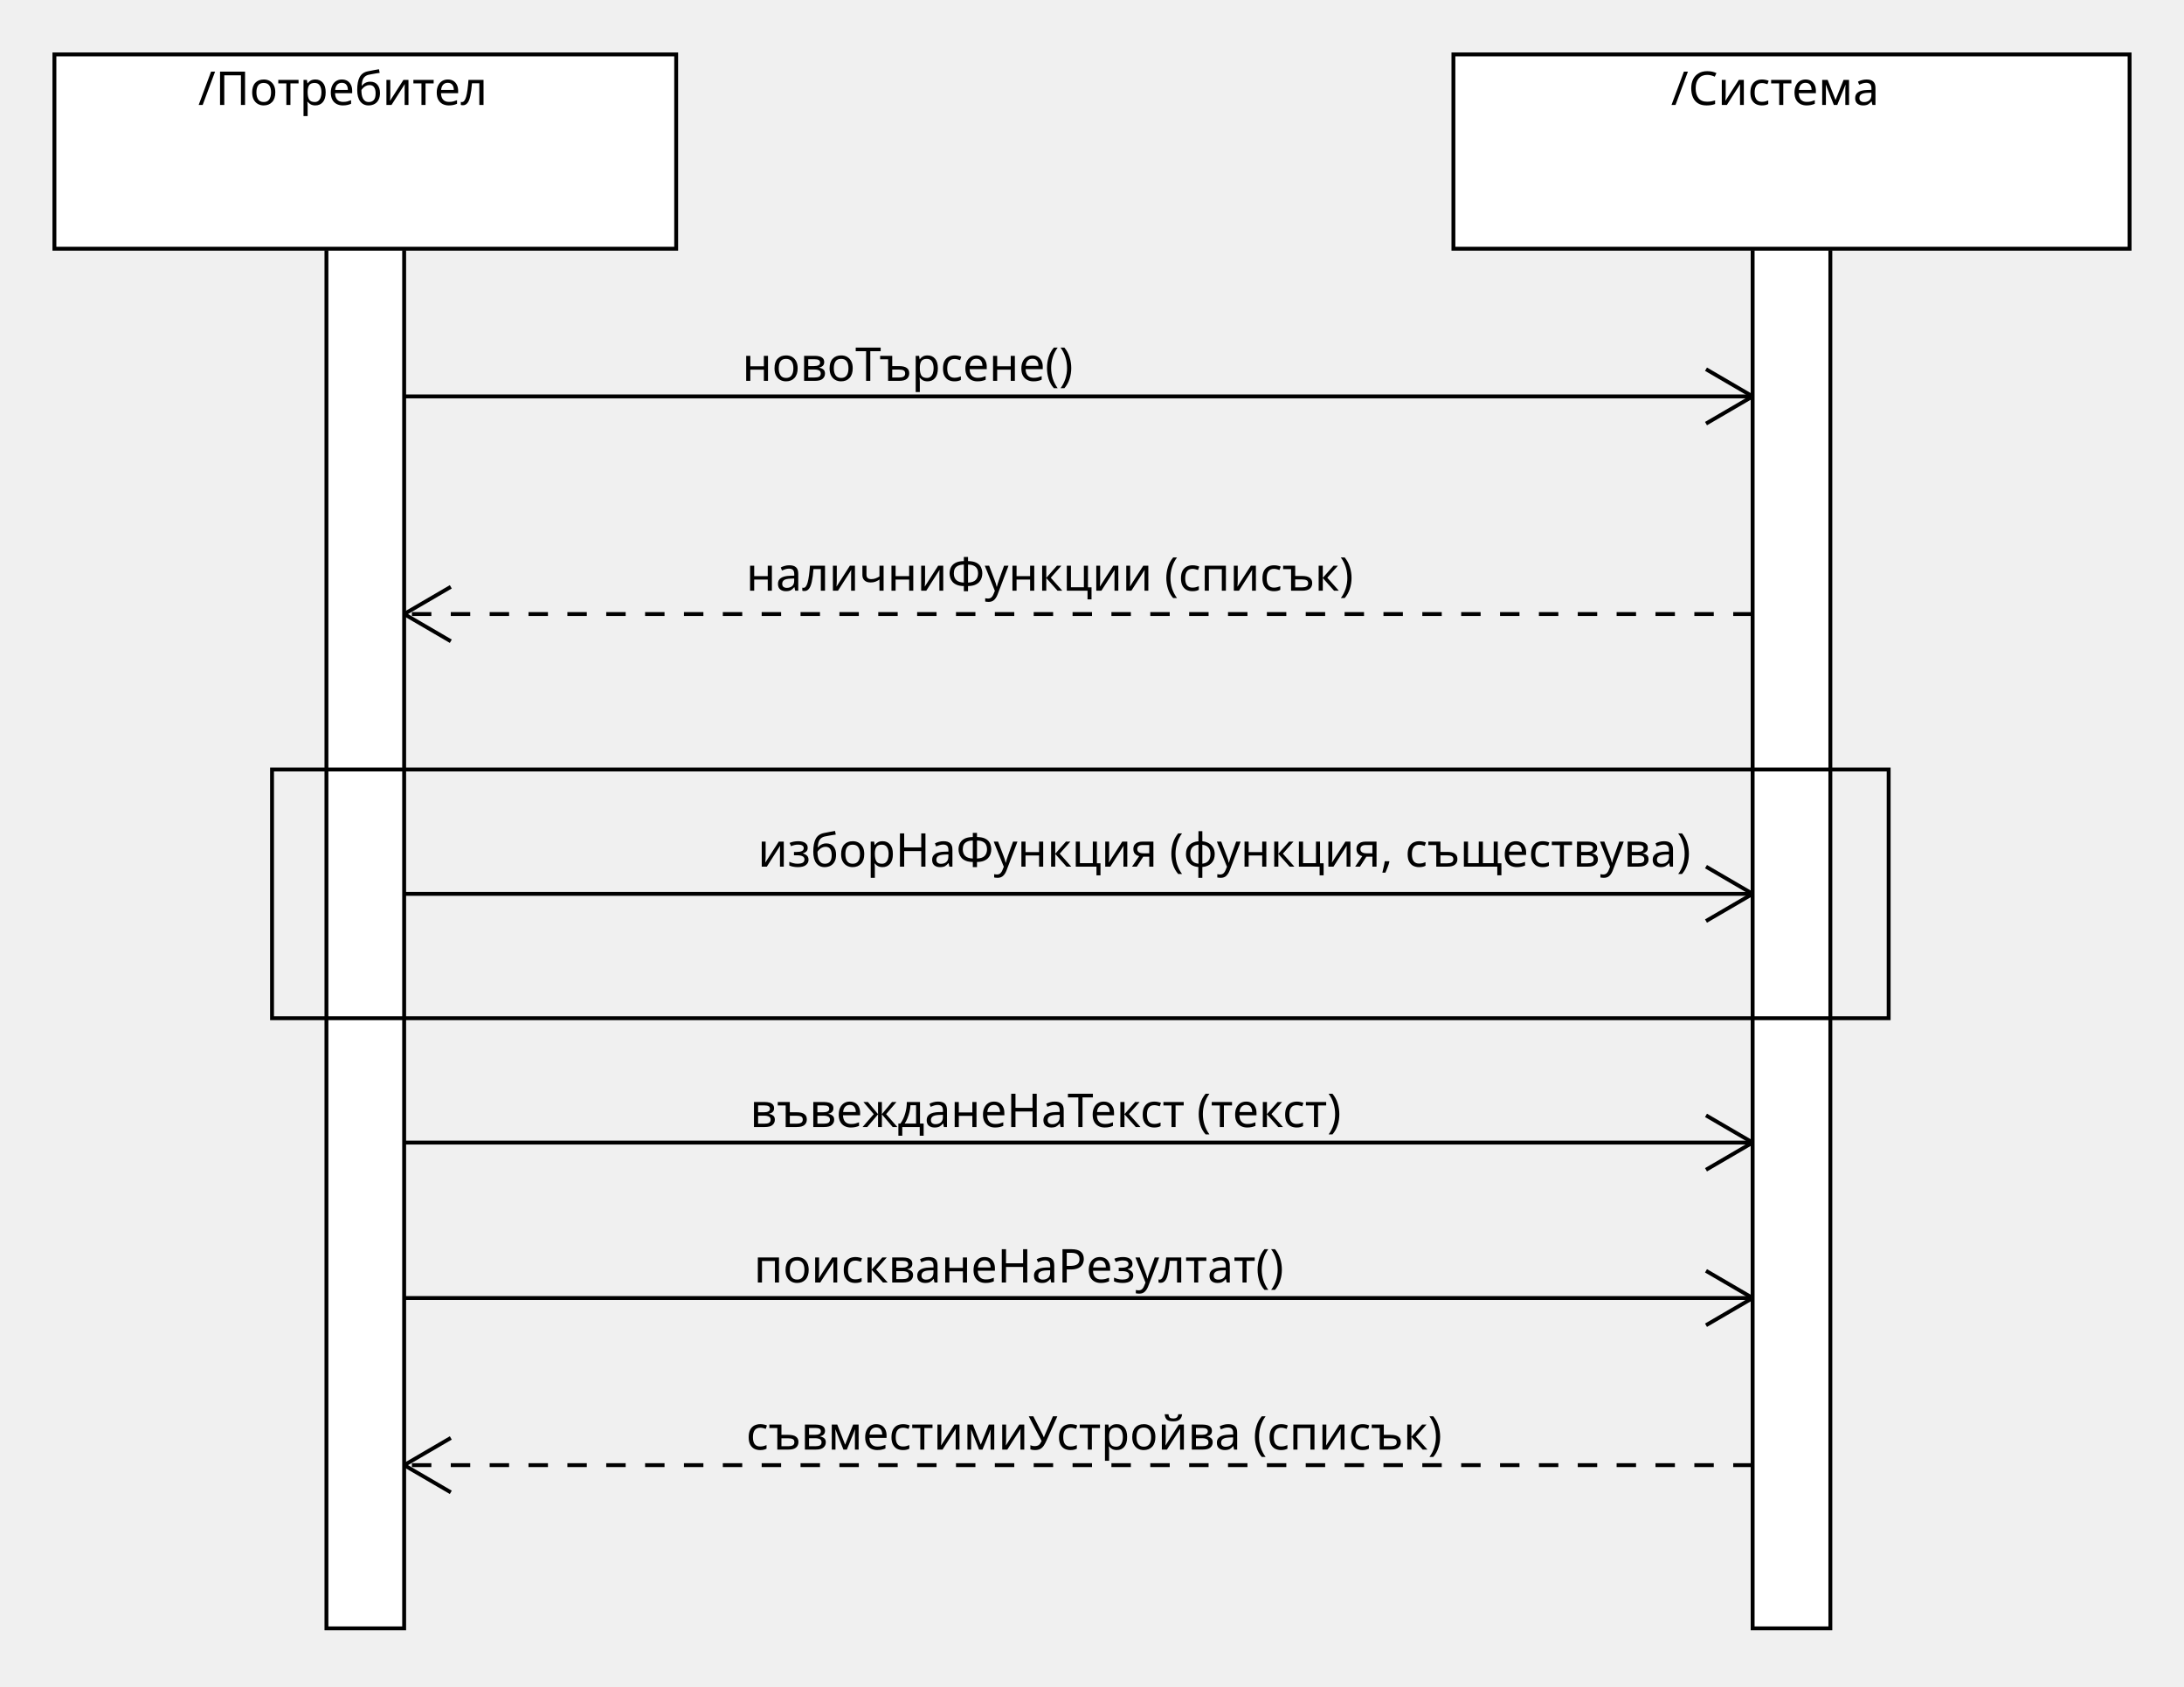
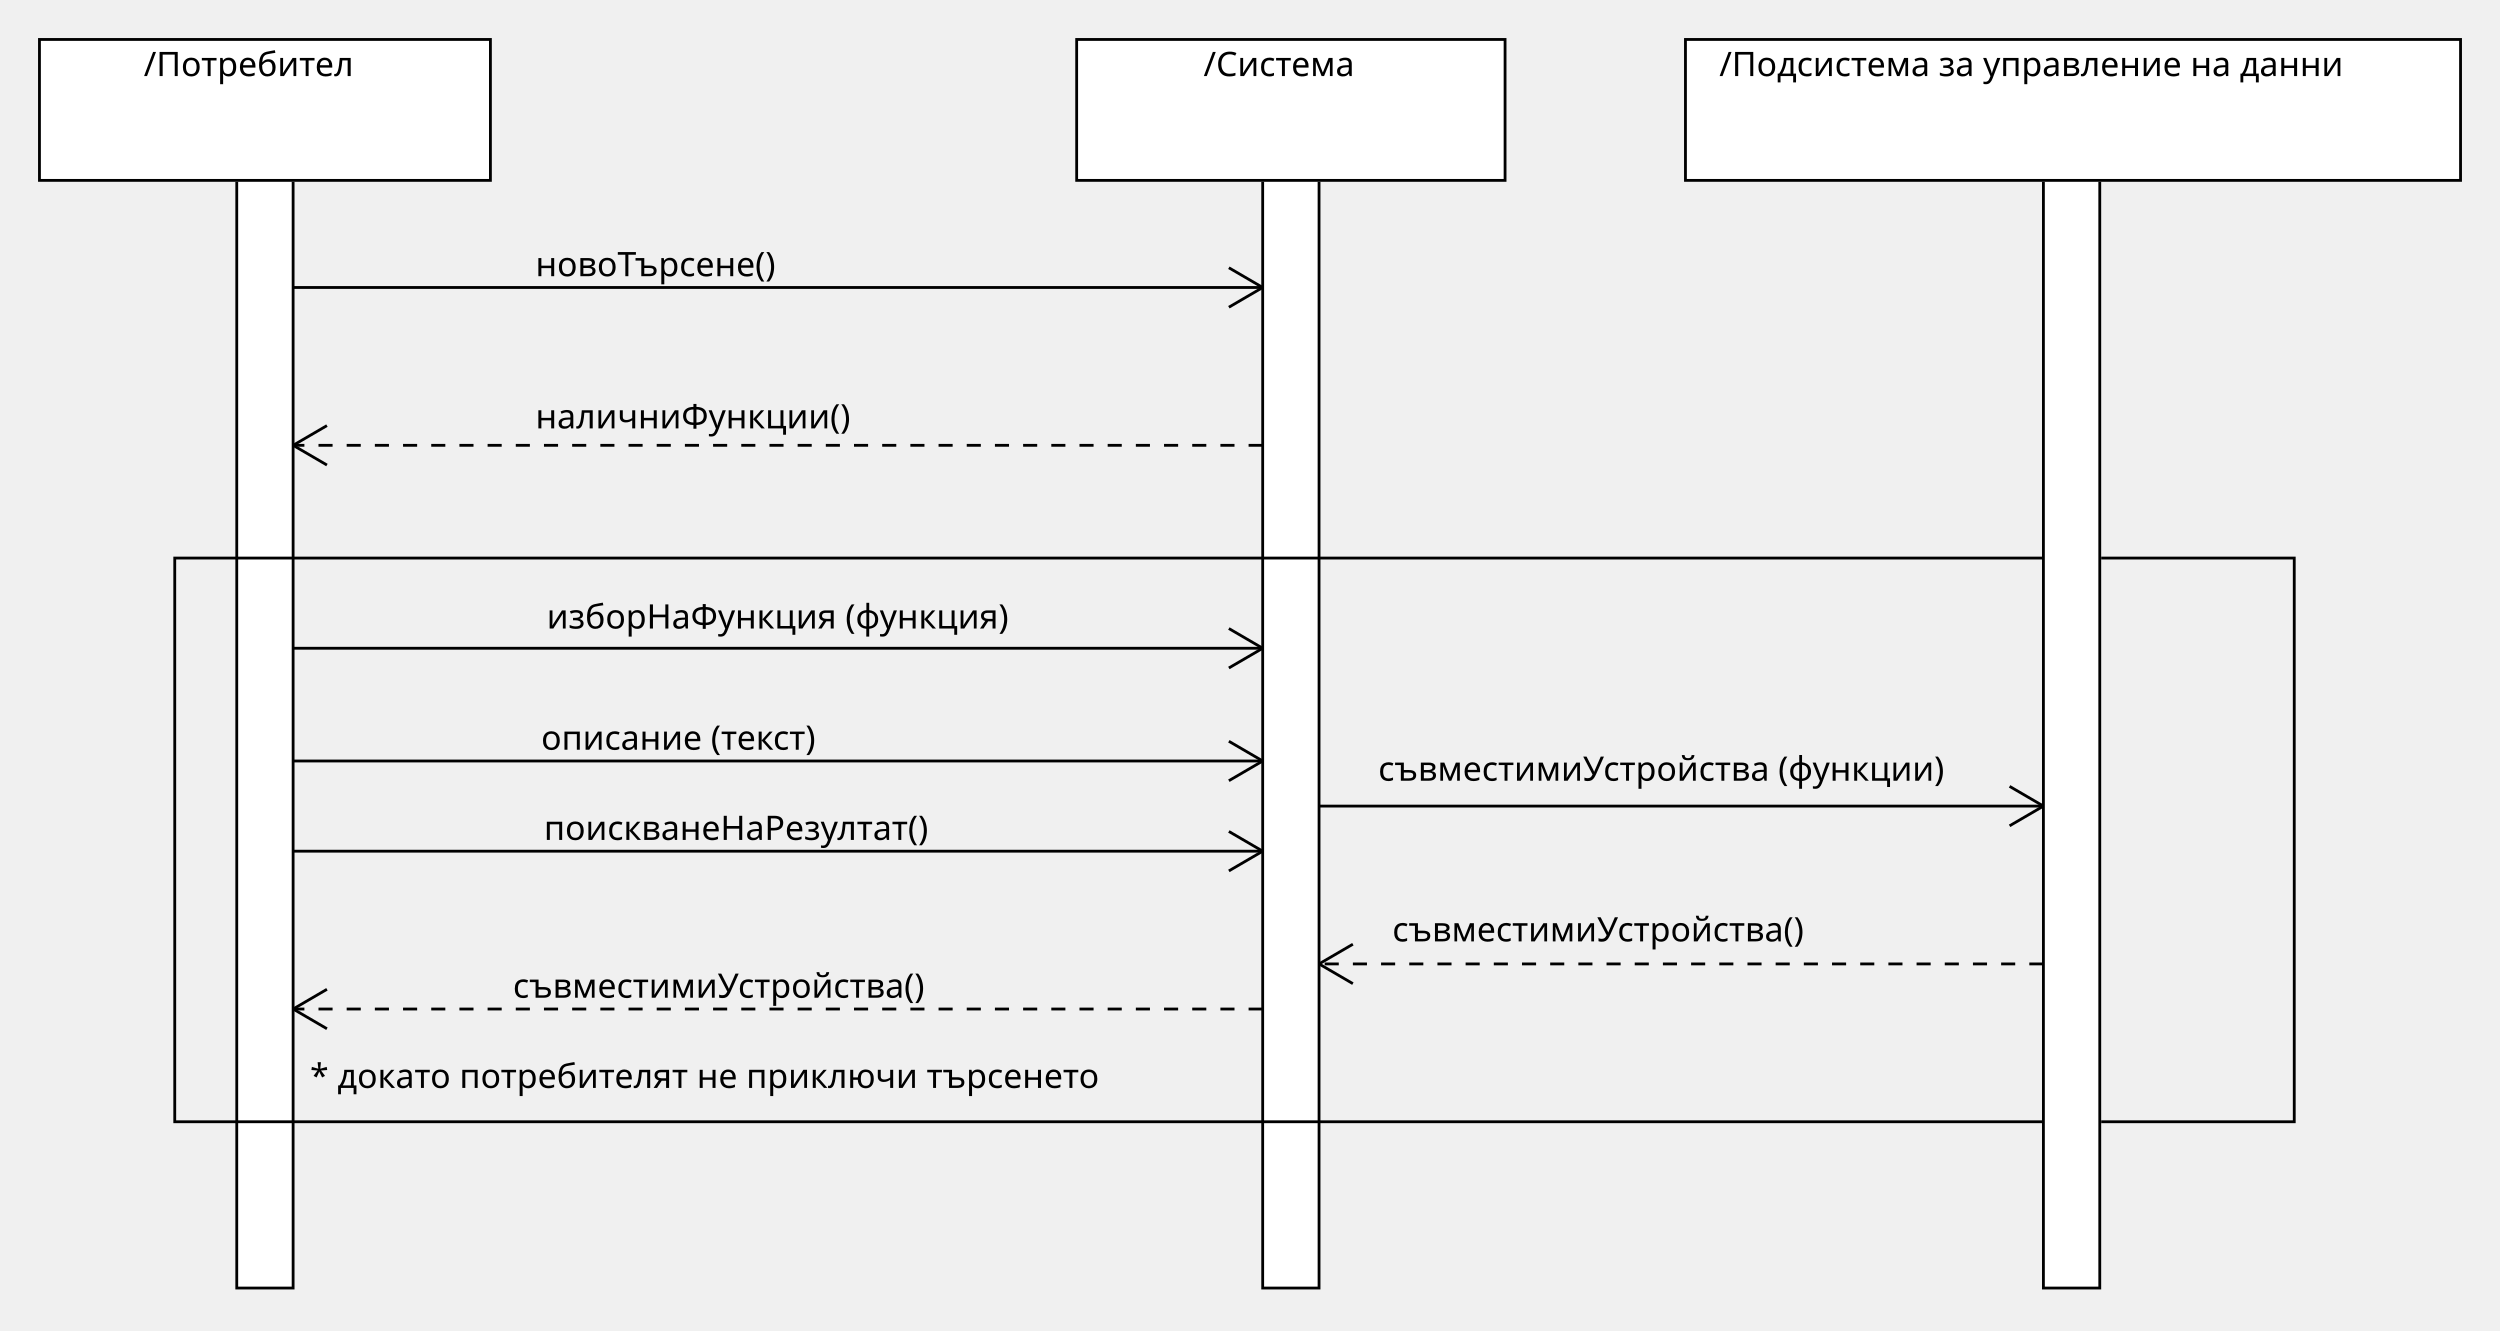
- <svg xmlns="http://www.w3.org/2000/svg" height="434" version="1.1" width="562">
+ <svg xmlns="http://www.w3.org/2000/svg" height="472" version="1.1" width="887">
  <line fill="#000000" stroke="#000000" stroke-width="1" x1="94" x2="94" y1="63" y2="68" />
  <line fill="#000000" stroke="#000000" stroke-width="1" x1="94" x2="94" y1="73" y2="78" />
  <line fill="#000000" stroke="#000000" stroke-width="1" x1="94" x2="94" y1="83" y2="88" />
  <line fill="#000000" stroke="#000000" stroke-width="1" x1="94" x2="94" y1="93" y2="98" />
  <line fill="#000000" stroke="#000000" stroke-width="1" x1="94" x2="94" y1="103" y2="108" />
  <line fill="#000000" stroke="#000000" stroke-width="1" x1="94" x2="94" y1="113" y2="118" />
  <line fill="#000000" stroke="#000000" stroke-width="1" x1="94" x2="94" y1="123" y2="128" />
  <line fill="#000000" stroke="#000000" stroke-width="1" x1="94" x2="94" y1="133" y2="138" />
  <line fill="#000000" stroke="#000000" stroke-width="1" x1="94" x2="94" y1="143" y2="148" />
  <line fill="#000000" stroke="#000000" stroke-width="1" x1="94" x2="94" y1="153" y2="158" />
  <line fill="#000000" stroke="#000000" stroke-width="1" x1="94" x2="94" y1="163" y2="168" />
  <line fill="#000000" stroke="#000000" stroke-width="1" x1="94" x2="94" y1="173" y2="178" />
  <line fill="#000000" stroke="#000000" stroke-width="1" x1="94" x2="94" y1="183" y2="188" />
  <line fill="#000000" stroke="#000000" stroke-width="1" x1="94" x2="94" y1="193" y2="198" />
  <line fill="#000000" stroke="#000000" stroke-width="1" x1="94" x2="94" y1="203" y2="208" />
  <line fill="#000000" stroke="#000000" stroke-width="1" x1="94" x2="94" y1="213" y2="218" />
  <line fill="#000000" stroke="#000000" stroke-width="1" x1="94" x2="94" y1="223" y2="228" />
  <line fill="#000000" stroke="#000000" stroke-width="1" x1="94" x2="94" y1="233" y2="238" />
  <line fill="#000000" stroke="#000000" stroke-width="1" x1="94" x2="94" y1="243" y2="248" />
  <line fill="#000000" stroke="#000000" stroke-width="1" x1="94" x2="94" y1="253" y2="258" />
  <line fill="#000000" stroke="#000000" stroke-width="1" x1="94" x2="94" y1="263" y2="268" />
  <line fill="#000000" stroke="#000000" stroke-width="1" x1="94" x2="94" y1="273" y2="278" />
  <line fill="#000000" stroke="#000000" stroke-width="1" x1="94" x2="94" y1="283" y2="288" />
  <line fill="#000000" stroke="#000000" stroke-width="1" x1="94" x2="94" y1="293" y2="298" />
  <line fill="#000000" stroke="#000000" stroke-width="1" x1="94" x2="94" y1="303" y2="308" />
  <line fill="#000000" stroke="#000000" stroke-width="1" x1="94" x2="94" y1="313" y2="318" />
  <line fill="#000000" stroke="#000000" stroke-width="1" x1="94" x2="94" y1="323" y2="328" />
  <line fill="#000000" stroke="#000000" stroke-width="1" x1="94" x2="94" y1="333" y2="338" />
  <line fill="#000000" stroke="#000000" stroke-width="1" x1="94" x2="94" y1="343" y2="348" />
  <line fill="#000000" stroke="#000000" stroke-width="1" x1="94" x2="94" y1="353" y2="358" />
  <line fill="#000000" stroke="#000000" stroke-width="1" x1="94" x2="94" y1="363" y2="368" />
  <line fill="#000000" stroke="#000000" stroke-width="1" x1="94" x2="94" y1="373" y2="378" />
  <line fill="#000000" stroke="#000000" stroke-width="1" x1="94" x2="94" y1="383" y2="388" />
  <line fill="#000000" stroke="#000000" stroke-width="1" x1="94" x2="94" y1="393" y2="398" />
  <line fill="#000000" stroke="#000000" stroke-width="1" x1="94" x2="94" y1="403" y2="408" />
  <line fill="#000000" stroke="#000000" stroke-width="1" x1="94" x2="94" y1="413" y2="418" />
-   <rect fill="#ffffff" height="356" stroke="#ffffff" stroke-width="1" width="20" x="84" y="63" />
-   <rect fill="none" height="356" stroke="#000000" stroke-width="1" width="20" x="84" y="63" />
+   <line fill="#000000" stroke="#000000" stroke-width="1" x1="94" x2="94" y1="423" y2="428" />
+   <line fill="#000000" stroke="#000000" stroke-width="1" x1="94" x2="94" y1="433" y2="438" />
+   <line fill="#000000" stroke="#000000" stroke-width="1" x1="94" x2="94" y1="443" y2="448" />
+   <line fill="#000000" stroke="#000000" stroke-width="1" x1="94" x2="94" y1="453" y2="457" />
+   <rect fill="#ffffff" height="394" stroke="#ffffff" stroke-width="1" width="20" x="84" y="63" />
+   <rect fill="none" height="394" stroke="#000000" stroke-width="1" width="20" x="84" y="63" />
  <rect fill="#ffffff" height="50" stroke="#ffffff" stroke-width="1" width="160" x="14" y="14" />
  <rect fill="none" height="50" stroke="#000000" stroke-width="1" width="160" x="14" y="14" />
  <text font-family="Dialog" font-size="12" x="51" y="27">
/Потребител</text>
-   <line fill="#000000" stroke="#000000" stroke-width="1" x1="461" x2="461" y1="63" y2="68" />
-   <line fill="#000000" stroke="#000000" stroke-width="1" x1="461" x2="461" y1="73" y2="78" />
-   <line fill="#000000" stroke="#000000" stroke-width="1" x1="461" x2="461" y1="83" y2="88" />
-   <line fill="#000000" stroke="#000000" stroke-width="1" x1="461" x2="461" y1="93" y2="98" />
-   <line fill="#000000" stroke="#000000" stroke-width="1" x1="461" x2="461" y1="103" y2="108" />
-   <line fill="#000000" stroke="#000000" stroke-width="1" x1="461" x2="461" y1="113" y2="118" />
-   <line fill="#000000" stroke="#000000" stroke-width="1" x1="461" x2="461" y1="123" y2="128" />
-   <line fill="#000000" stroke="#000000" stroke-width="1" x1="461" x2="461" y1="133" y2="138" />
-   <line fill="#000000" stroke="#000000" stroke-width="1" x1="461" x2="461" y1="143" y2="148" />
-   <line fill="#000000" stroke="#000000" stroke-width="1" x1="461" x2="461" y1="153" y2="158" />
-   <line fill="#000000" stroke="#000000" stroke-width="1" x1="461" x2="461" y1="163" y2="168" />
-   <line fill="#000000" stroke="#000000" stroke-width="1" x1="461" x2="461" y1="173" y2="178" />
-   <line fill="#000000" stroke="#000000" stroke-width="1" x1="461" x2="461" y1="183" y2="188" />
-   <line fill="#000000" stroke="#000000" stroke-width="1" x1="461" x2="461" y1="193" y2="198" />
-   <line fill="#000000" stroke="#000000" stroke-width="1" x1="461" x2="461" y1="203" y2="208" />
-   <line fill="#000000" stroke="#000000" stroke-width="1" x1="461" x2="461" y1="213" y2="218" />
-   <line fill="#000000" stroke="#000000" stroke-width="1" x1="461" x2="461" y1="223" y2="228" />
-   <line fill="#000000" stroke="#000000" stroke-width="1" x1="461" x2="461" y1="233" y2="238" />
-   <line fill="#000000" stroke="#000000" stroke-width="1" x1="461" x2="461" y1="243" y2="248" />
-   <line fill="#000000" stroke="#000000" stroke-width="1" x1="461" x2="461" y1="253" y2="258" />
-   <line fill="#000000" stroke="#000000" stroke-width="1" x1="461" x2="461" y1="263" y2="268" />
-   <line fill="#000000" stroke="#000000" stroke-width="1" x1="461" x2="461" y1="273" y2="278" />
-   <line fill="#000000" stroke="#000000" stroke-width="1" x1="461" x2="461" y1="283" y2="288" />
-   <line fill="#000000" stroke="#000000" stroke-width="1" x1="461" x2="461" y1="293" y2="298" />
-   <line fill="#000000" stroke="#000000" stroke-width="1" x1="461" x2="461" y1="303" y2="308" />
-   <line fill="#000000" stroke="#000000" stroke-width="1" x1="461" x2="461" y1="313" y2="318" />
-   <line fill="#000000" stroke="#000000" stroke-width="1" x1="461" x2="461" y1="323" y2="328" />
-   <line fill="#000000" stroke="#000000" stroke-width="1" x1="461" x2="461" y1="333" y2="338" />
-   <line fill="#000000" stroke="#000000" stroke-width="1" x1="461" x2="461" y1="343" y2="348" />
-   <line fill="#000000" stroke="#000000" stroke-width="1" x1="461" x2="461" y1="353" y2="358" />
-   <line fill="#000000" stroke="#000000" stroke-width="1" x1="461" x2="461" y1="363" y2="368" />
-   <line fill="#000000" stroke="#000000" stroke-width="1" x1="461" x2="461" y1="373" y2="378" />
-   <line fill="#000000" stroke="#000000" stroke-width="1" x1="461" x2="461" y1="383" y2="388" />
-   <line fill="#000000" stroke="#000000" stroke-width="1" x1="461" x2="461" y1="393" y2="398" />
-   <line fill="#000000" stroke="#000000" stroke-width="1" x1="461" x2="461" y1="403" y2="408" />
-   <line fill="#000000" stroke="#000000" stroke-width="1" x1="461" x2="461" y1="413" y2="418" />
-   <rect fill="#ffffff" height="356" stroke="#ffffff" stroke-width="1" width="20" x="451" y="63" />
-   <rect fill="none" height="356" stroke="#000000" stroke-width="1" width="20" x="451" y="63" />
-   <rect fill="#ffffff" height="50" stroke="#ffffff" stroke-width="1" width="174" x="374" y="14" />
-   <rect fill="none" height="50" stroke="#000000" stroke-width="1" width="174" x="374" y="14" />
-   <text font-family="Dialog" font-size="12" x="430" y="27">
+   <line fill="#000000" stroke="#000000" stroke-width="1" x1="458" x2="458" y1="63" y2="68" />
+   <line fill="#000000" stroke="#000000" stroke-width="1" x1="458" x2="458" y1="73" y2="78" />
+   <line fill="#000000" stroke="#000000" stroke-width="1" x1="458" x2="458" y1="83" y2="88" />
+   <line fill="#000000" stroke="#000000" stroke-width="1" x1="458" x2="458" y1="93" y2="98" />
+   <line fill="#000000" stroke="#000000" stroke-width="1" x1="458" x2="458" y1="103" y2="108" />
+   <line fill="#000000" stroke="#000000" stroke-width="1" x1="458" x2="458" y1="113" y2="118" />
+   <line fill="#000000" stroke="#000000" stroke-width="1" x1="458" x2="458" y1="123" y2="128" />
+   <line fill="#000000" stroke="#000000" stroke-width="1" x1="458" x2="458" y1="133" y2="138" />
+   <line fill="#000000" stroke="#000000" stroke-width="1" x1="458" x2="458" y1="143" y2="148" />
+   <line fill="#000000" stroke="#000000" stroke-width="1" x1="458" x2="458" y1="153" y2="158" />
+   <line fill="#000000" stroke="#000000" stroke-width="1" x1="458" x2="458" y1="163" y2="168" />
+   <line fill="#000000" stroke="#000000" stroke-width="1" x1="458" x2="458" y1="173" y2="178" />
+   <line fill="#000000" stroke="#000000" stroke-width="1" x1="458" x2="458" y1="183" y2="188" />
+   <line fill="#000000" stroke="#000000" stroke-width="1" x1="458" x2="458" y1="193" y2="198" />
+   <line fill="#000000" stroke="#000000" stroke-width="1" x1="458" x2="458" y1="203" y2="208" />
+   <line fill="#000000" stroke="#000000" stroke-width="1" x1="458" x2="458" y1="213" y2="218" />
+   <line fill="#000000" stroke="#000000" stroke-width="1" x1="458" x2="458" y1="223" y2="228" />
+   <line fill="#000000" stroke="#000000" stroke-width="1" x1="458" x2="458" y1="233" y2="238" />
+   <line fill="#000000" stroke="#000000" stroke-width="1" x1="458" x2="458" y1="243" y2="248" />
+   <line fill="#000000" stroke="#000000" stroke-width="1" x1="458" x2="458" y1="253" y2="258" />
+   <line fill="#000000" stroke="#000000" stroke-width="1" x1="458" x2="458" y1="263" y2="268" />
+   <line fill="#000000" stroke="#000000" stroke-width="1" x1="458" x2="458" y1="273" y2="278" />
+   <line fill="#000000" stroke="#000000" stroke-width="1" x1="458" x2="458" y1="283" y2="288" />
+   <line fill="#000000" stroke="#000000" stroke-width="1" x1="458" x2="458" y1="293" y2="298" />
+   <line fill="#000000" stroke="#000000" stroke-width="1" x1="458" x2="458" y1="303" y2="308" />
+   <line fill="#000000" stroke="#000000" stroke-width="1" x1="458" x2="458" y1="313" y2="318" />
+   <line fill="#000000" stroke="#000000" stroke-width="1" x1="458" x2="458" y1="323" y2="328" />
+   <line fill="#000000" stroke="#000000" stroke-width="1" x1="458" x2="458" y1="333" y2="338" />
+   <line fill="#000000" stroke="#000000" stroke-width="1" x1="458" x2="458" y1="343" y2="348" />
+   <line fill="#000000" stroke="#000000" stroke-width="1" x1="458" x2="458" y1="353" y2="358" />
+   <line fill="#000000" stroke="#000000" stroke-width="1" x1="458" x2="458" y1="363" y2="368" />
+   <line fill="#000000" stroke="#000000" stroke-width="1" x1="458" x2="458" y1="373" y2="378" />
+   <line fill="#000000" stroke="#000000" stroke-width="1" x1="458" x2="458" y1="383" y2="388" />
+   <line fill="#000000" stroke="#000000" stroke-width="1" x1="458" x2="458" y1="393" y2="398" />
+   <line fill="#000000" stroke="#000000" stroke-width="1" x1="458" x2="458" y1="403" y2="408" />
+   <line fill="#000000" stroke="#000000" stroke-width="1" x1="458" x2="458" y1="413" y2="418" />
+   <line fill="#000000" stroke="#000000" stroke-width="1" x1="458" x2="458" y1="423" y2="428" />
+   <line fill="#000000" stroke="#000000" stroke-width="1" x1="458" x2="458" y1="433" y2="438" />
+   <line fill="#000000" stroke="#000000" stroke-width="1" x1="458" x2="458" y1="443" y2="448" />
+   <line fill="#000000" stroke="#000000" stroke-width="1" x1="458" x2="458" y1="453" y2="457" />
+   <rect fill="#ffffff" height="394" stroke="#ffffff" stroke-width="1" width="20" x="448" y="63" />
+   <rect fill="none" height="394" stroke="#000000" stroke-width="1" width="20" x="448" y="63" />
+   <rect fill="#ffffff" height="50" stroke="#ffffff" stroke-width="1" width="152" x="382" y="14" />
+   <rect fill="none" height="50" stroke="#000000" stroke-width="1" width="152" x="382" y="14" />
+   <text font-family="Dialog" font-size="12" x="427" y="27">
/Система</text>
-   <polyline fill="none" points="104,102 451,102" stroke="#000000" stroke-width="1" />
-   <line fill="#000000" stroke="#000000" stroke-width="1" x1="439" x2="451" y1="109" y2="102" />
-   <line fill="#000000" stroke="#000000" stroke-width="1" x1="439" x2="451" y1="95" y2="102" />
-   <text font-family="Dialog" font-size="12" x="191" y="98">
+   <polyline fill="none" points="104,102 448,102" stroke="#000000" stroke-width="1" />
+   <line fill="#000000" stroke="#000000" stroke-width="1" x1="436" x2="448" y1="109" y2="102" />
+   <line fill="#000000" stroke="#000000" stroke-width="1" x1="436" x2="448" y1="95" y2="102" />
+   <text font-family="Dialog" font-size="12" x="190" y="98">
новоТърсене()</text>
-   <polyline fill="none" points="104,230 451,230" stroke="#000000" stroke-width="1" />
-   <line fill="#000000" stroke="#000000" stroke-width="1" x1="439" x2="451" y1="237" y2="230" />
-   <line fill="#000000" stroke="#000000" stroke-width="1" x1="439" x2="451" y1="223" y2="230" />
-   <text font-family="Dialog" font-size="12" x="195" y="223">
- изборНаФункция (функция, съществува)</text>
-   <line fill="#000000" stroke="#000000" stroke-width="1" x1="451" x2="446" y1="158" y2="158" />
-   <line fill="#000000" stroke="#000000" stroke-width="1" x1="441" x2="436" y1="158" y2="158" />
-   <line fill="#000000" stroke="#000000" stroke-width="1" x1="431" x2="426" y1="158" y2="158" />
-   <line fill="#000000" stroke="#000000" stroke-width="1" x1="421" x2="416" y1="158" y2="158" />
-   <line fill="#000000" stroke="#000000" stroke-width="1" x1="411" x2="406" y1="158" y2="158" />
-   <line fill="#000000" stroke="#000000" stroke-width="1" x1="401" x2="396" y1="158" y2="158" />
-   <line fill="#000000" stroke="#000000" stroke-width="1" x1="391" x2="386" y1="158" y2="158" />
-   <line fill="#000000" stroke="#000000" stroke-width="1" x1="381" x2="376" y1="158" y2="158" />
-   <line fill="#000000" stroke="#000000" stroke-width="1" x1="371" x2="366" y1="158" y2="158" />
-   <line fill="#000000" stroke="#000000" stroke-width="1" x1="361" x2="356" y1="158" y2="158" />
-   <line fill="#000000" stroke="#000000" stroke-width="1" x1="351" x2="346" y1="158" y2="158" />
-   <line fill="#000000" stroke="#000000" stroke-width="1" x1="341" x2="336" y1="158" y2="158" />
-   <line fill="#000000" stroke="#000000" stroke-width="1" x1="331" x2="326" y1="158" y2="158" />
-   <line fill="#000000" stroke="#000000" stroke-width="1" x1="321" x2="316" y1="158" y2="158" />
-   <line fill="#000000" stroke="#000000" stroke-width="1" x1="311" x2="306" y1="158" y2="158" />
-   <line fill="#000000" stroke="#000000" stroke-width="1" x1="301" x2="296" y1="158" y2="158" />
-   <line fill="#000000" stroke="#000000" stroke-width="1" x1="291" x2="286" y1="158" y2="158" />
-   <line fill="#000000" stroke="#000000" stroke-width="1" x1="281" x2="276" y1="158" y2="158" />
-   <line fill="#000000" stroke="#000000" stroke-width="1" x1="271" x2="266" y1="158" y2="158" />
-   <line fill="#000000" stroke="#000000" stroke-width="1" x1="261" x2="256" y1="158" y2="158" />
-   <line fill="#000000" stroke="#000000" stroke-width="1" x1="251" x2="246" y1="158" y2="158" />
-   <line fill="#000000" stroke="#000000" stroke-width="1" x1="241" x2="236" y1="158" y2="158" />
-   <line fill="#000000" stroke="#000000" stroke-width="1" x1="231" x2="226" y1="158" y2="158" />
-   <line fill="#000000" stroke="#000000" stroke-width="1" x1="221" x2="216" y1="158" y2="158" />
-   <line fill="#000000" stroke="#000000" stroke-width="1" x1="211" x2="206" y1="158" y2="158" />
-   <line fill="#000000" stroke="#000000" stroke-width="1" x1="201" x2="196" y1="158" y2="158" />
-   <line fill="#000000" stroke="#000000" stroke-width="1" x1="191" x2="186" y1="158" y2="158" />
-   <line fill="#000000" stroke="#000000" stroke-width="1" x1="181" x2="176" y1="158" y2="158" />
-   <line fill="#000000" stroke="#000000" stroke-width="1" x1="171" x2="166" y1="158" y2="158" />
-   <line fill="#000000" stroke="#000000" stroke-width="1" x1="161" x2="156" y1="158" y2="158" />
-   <line fill="#000000" stroke="#000000" stroke-width="1" x1="151" x2="146" y1="158" y2="158" />
-   <line fill="#000000" stroke="#000000" stroke-width="1" x1="141" x2="136" y1="158" y2="158" />
-   <line fill="#000000" stroke="#000000" stroke-width="1" x1="131" x2="126" y1="158" y2="158" />
-   <line fill="#000000" stroke="#000000" stroke-width="1" x1="121" x2="116" y1="158" y2="158" />
-   <line fill="#000000" stroke="#000000" stroke-width="1" x1="111" x2="106" y1="158" y2="158" />
+   <polyline fill="none" points="104,230 448,230" stroke="#000000" stroke-width="1" />
+   <line fill="#000000" stroke="#000000" stroke-width="1" x1="436" x2="448" y1="237" y2="230" />
+   <line fill="#000000" stroke="#000000" stroke-width="1" x1="436" x2="448" y1="223" y2="230" />
+   <text font-family="Dialog" font-size="12" x="194" y="223">
+ изборНаФункция (функция)</text>
+   <line fill="#000000" stroke="#000000" stroke-width="1" x1="448" x2="443" y1="158" y2="158" />
+   <line fill="#000000" stroke="#000000" stroke-width="1" x1="438" x2="433" y1="158" y2="158" />
+   <line fill="#000000" stroke="#000000" stroke-width="1" x1="428" x2="423" y1="158" y2="158" />
+   <line fill="#000000" stroke="#000000" stroke-width="1" x1="418" x2="413" y1="158" y2="158" />
+   <line fill="#000000" stroke="#000000" stroke-width="1" x1="408" x2="403" y1="158" y2="158" />
+   <line fill="#000000" stroke="#000000" stroke-width="1" x1="398" x2="393" y1="158" y2="158" />
+   <line fill="#000000" stroke="#000000" stroke-width="1" x1="388" x2="383" y1="158" y2="158" />
+   <line fill="#000000" stroke="#000000" stroke-width="1" x1="378" x2="373" y1="158" y2="158" />
+   <line fill="#000000" stroke="#000000" stroke-width="1" x1="368" x2="363" y1="158" y2="158" />
+   <line fill="#000000" stroke="#000000" stroke-width="1" x1="358" x2="353" y1="158" y2="158" />
+   <line fill="#000000" stroke="#000000" stroke-width="1" x1="348" x2="343" y1="158" y2="158" />
+   <line fill="#000000" stroke="#000000" stroke-width="1" x1="338" x2="333" y1="158" y2="158" />
+   <line fill="#000000" stroke="#000000" stroke-width="1" x1="328" x2="323" y1="158" y2="158" />
+   <line fill="#000000" stroke="#000000" stroke-width="1" x1="318" x2="313" y1="158" y2="158" />
+   <line fill="#000000" stroke="#000000" stroke-width="1" x1="308" x2="303" y1="158" y2="158" />
+   <line fill="#000000" stroke="#000000" stroke-width="1" x1="298" x2="293" y1="158" y2="158" />
+   <line fill="#000000" stroke="#000000" stroke-width="1" x1="288" x2="283" y1="158" y2="158" />
+   <line fill="#000000" stroke="#000000" stroke-width="1" x1="278" x2="273" y1="158" y2="158" />
+   <line fill="#000000" stroke="#000000" stroke-width="1" x1="268" x2="263" y1="158" y2="158" />
+   <line fill="#000000" stroke="#000000" stroke-width="1" x1="258" x2="253" y1="158" y2="158" />
+   <line fill="#000000" stroke="#000000" stroke-width="1" x1="248" x2="243" y1="158" y2="158" />
+   <line fill="#000000" stroke="#000000" stroke-width="1" x1="238" x2="233" y1="158" y2="158" />
+   <line fill="#000000" stroke="#000000" stroke-width="1" x1="228" x2="223" y1="158" y2="158" />
+   <line fill="#000000" stroke="#000000" stroke-width="1" x1="218" x2="213" y1="158" y2="158" />
+   <line fill="#000000" stroke="#000000" stroke-width="1" x1="208" x2="203" y1="158" y2="158" />
+   <line fill="#000000" stroke="#000000" stroke-width="1" x1="198" x2="193" y1="158" y2="158" />
+   <line fill="#000000" stroke="#000000" stroke-width="1" x1="188" x2="183" y1="158" y2="158" />
+   <line fill="#000000" stroke="#000000" stroke-width="1" x1="178" x2="173" y1="158" y2="158" />
+   <line fill="#000000" stroke="#000000" stroke-width="1" x1="168" x2="163" y1="158" y2="158" />
+   <line fill="#000000" stroke="#000000" stroke-width="1" x1="158" x2="153" y1="158" y2="158" />
+   <line fill="#000000" stroke="#000000" stroke-width="1" x1="148" x2="143" y1="158" y2="158" />
+   <line fill="#000000" stroke="#000000" stroke-width="1" x1="138" x2="133" y1="158" y2="158" />
+   <line fill="#000000" stroke="#000000" stroke-width="1" x1="128" x2="123" y1="158" y2="158" />
+   <line fill="#000000" stroke="#000000" stroke-width="1" x1="118" x2="113" y1="158" y2="158" />
+   <line fill="#000000" stroke="#000000" stroke-width="1" x1="108" x2="104" y1="158" y2="158" />
  <line fill="#000000" stroke="#000000" stroke-width="1" x1="116" x2="104" y1="151" y2="158" />
  <line fill="#000000" stroke="#000000" stroke-width="1" x1="116" x2="104" y1="165" y2="158" />
-   <text font-family="Dialog" font-size="12" x="192" y="152">
- наличниФункции (списък)</text>
-   <rect fill="none" height="64" stroke="#000000" stroke-width="1" width="416" x="70" y="198" />
-   <line fill="#000000" stroke="#000000" stroke-width="1" x1="451" x2="446" y1="377" y2="377" />
-   <line fill="#000000" stroke="#000000" stroke-width="1" x1="441" x2="436" y1="377" y2="377" />
-   <line fill="#000000" stroke="#000000" stroke-width="1" x1="431" x2="426" y1="377" y2="377" />
-   <line fill="#000000" stroke="#000000" stroke-width="1" x1="421" x2="416" y1="377" y2="377" />
-   <line fill="#000000" stroke="#000000" stroke-width="1" x1="411" x2="406" y1="377" y2="377" />
-   <line fill="#000000" stroke="#000000" stroke-width="1" x1="401" x2="396" y1="377" y2="377" />
-   <line fill="#000000" stroke="#000000" stroke-width="1" x1="391" x2="386" y1="377" y2="377" />
-   <line fill="#000000" stroke="#000000" stroke-width="1" x1="381" x2="376" y1="377" y2="377" />
-   <line fill="#000000" stroke="#000000" stroke-width="1" x1="371" x2="366" y1="377" y2="377" />
-   <line fill="#000000" stroke="#000000" stroke-width="1" x1="361" x2="356" y1="377" y2="377" />
-   <line fill="#000000" stroke="#000000" stroke-width="1" x1="351" x2="346" y1="377" y2="377" />
-   <line fill="#000000" stroke="#000000" stroke-width="1" x1="341" x2="336" y1="377" y2="377" />
-   <line fill="#000000" stroke="#000000" stroke-width="1" x1="331" x2="326" y1="377" y2="377" />
-   <line fill="#000000" stroke="#000000" stroke-width="1" x1="321" x2="316" y1="377" y2="377" />
-   <line fill="#000000" stroke="#000000" stroke-width="1" x1="311" x2="306" y1="377" y2="377" />
-   <line fill="#000000" stroke="#000000" stroke-width="1" x1="301" x2="296" y1="377" y2="377" />
-   <line fill="#000000" stroke="#000000" stroke-width="1" x1="291" x2="286" y1="377" y2="377" />
-   <line fill="#000000" stroke="#000000" stroke-width="1" x1="281" x2="276" y1="377" y2="377" />
-   <line fill="#000000" stroke="#000000" stroke-width="1" x1="271" x2="266" y1="377" y2="377" />
-   <line fill="#000000" stroke="#000000" stroke-width="1" x1="261" x2="256" y1="377" y2="377" />
-   <line fill="#000000" stroke="#000000" stroke-width="1" x1="251" x2="246" y1="377" y2="377" />
-   <line fill="#000000" stroke="#000000" stroke-width="1" x1="241" x2="236" y1="377" y2="377" />
-   <line fill="#000000" stroke="#000000" stroke-width="1" x1="231" x2="226" y1="377" y2="377" />
-   <line fill="#000000" stroke="#000000" stroke-width="1" x1="221" x2="216" y1="377" y2="377" />
-   <line fill="#000000" stroke="#000000" stroke-width="1" x1="211" x2="206" y1="377" y2="377" />
-   <line fill="#000000" stroke="#000000" stroke-width="1" x1="201" x2="196" y1="377" y2="377" />
-   <line fill="#000000" stroke="#000000" stroke-width="1" x1="191" x2="186" y1="377" y2="377" />
-   <line fill="#000000" stroke="#000000" stroke-width="1" x1="181" x2="176" y1="377" y2="377" />
-   <line fill="#000000" stroke="#000000" stroke-width="1" x1="171" x2="166" y1="377" y2="377" />
-   <line fill="#000000" stroke="#000000" stroke-width="1" x1="161" x2="156" y1="377" y2="377" />
-   <line fill="#000000" stroke="#000000" stroke-width="1" x1="151" x2="146" y1="377" y2="377" />
-   <line fill="#000000" stroke="#000000" stroke-width="1" x1="141" x2="136" y1="377" y2="377" />
-   <line fill="#000000" stroke="#000000" stroke-width="1" x1="131" x2="126" y1="377" y2="377" />
-   <line fill="#000000" stroke="#000000" stroke-width="1" x1="121" x2="116" y1="377" y2="377" />
-   <line fill="#000000" stroke="#000000" stroke-width="1" x1="111" x2="106" y1="377" y2="377" />
-   <line fill="#000000" stroke="#000000" stroke-width="1" x1="116" x2="104" y1="370" y2="377" />
-   <line fill="#000000" stroke="#000000" stroke-width="1" x1="116" x2="104" y1="384" y2="377" />
-   <text font-family="Dialog" font-size="12" x="192" y="373">
- съвместимиУстройва (списък)</text>
-   <polyline fill="none" points="104,294 451,294" stroke="#000000" stroke-width="1" />
-   <line fill="#000000" stroke="#000000" stroke-width="1" x1="439" x2="451" y1="301" y2="294" />
-   <line fill="#000000" stroke="#000000" stroke-width="1" x1="439" x2="451" y1="287" y2="294" />
-   <text font-family="Dialog" font-size="12" x="193" y="290">
- въвежданеНаТекст (текст)</text>
-   <polyline fill="none" points="104,334 451,334" stroke="#000000" stroke-width="1" />
-   <line fill="#000000" stroke="#000000" stroke-width="1" x1="439" x2="451" y1="341" y2="334" />
-   <line fill="#000000" stroke="#000000" stroke-width="1" x1="439" x2="451" y1="327" y2="334" />
-   <text font-family="Dialog" font-size="12" x="194" y="330">
+   <text font-family="Dialog" font-size="12" x="190" y="152">
+ наличниФункции()</text>
+   <rect fill="none" height="200" stroke="#000000" stroke-width="1" width="752" x="62" y="198" />
+   <line fill="#000000" stroke="#000000" stroke-width="1" x1="448" x2="443" y1="358" y2="358" />
+   <line fill="#000000" stroke="#000000" stroke-width="1" x1="438" x2="433" y1="358" y2="358" />
+   <line fill="#000000" stroke="#000000" stroke-width="1" x1="428" x2="423" y1="358" y2="358" />
+   <line fill="#000000" stroke="#000000" stroke-width="1" x1="418" x2="413" y1="358" y2="358" />
+   <line fill="#000000" stroke="#000000" stroke-width="1" x1="408" x2="403" y1="358" y2="358" />
+   <line fill="#000000" stroke="#000000" stroke-width="1" x1="398" x2="393" y1="358" y2="358" />
+   <line fill="#000000" stroke="#000000" stroke-width="1" x1="388" x2="383" y1="358" y2="358" />
+   <line fill="#000000" stroke="#000000" stroke-width="1" x1="378" x2="373" y1="358" y2="358" />
+   <line fill="#000000" stroke="#000000" stroke-width="1" x1="368" x2="363" y1="358" y2="358" />
+   <line fill="#000000" stroke="#000000" stroke-width="1" x1="358" x2="353" y1="358" y2="358" />
+   <line fill="#000000" stroke="#000000" stroke-width="1" x1="348" x2="343" y1="358" y2="358" />
+   <line fill="#000000" stroke="#000000" stroke-width="1" x1="338" x2="333" y1="358" y2="358" />
+   <line fill="#000000" stroke="#000000" stroke-width="1" x1="328" x2="323" y1="358" y2="358" />
+   <line fill="#000000" stroke="#000000" stroke-width="1" x1="318" x2="313" y1="358" y2="358" />
+   <line fill="#000000" stroke="#000000" stroke-width="1" x1="308" x2="303" y1="358" y2="358" />
+   <line fill="#000000" stroke="#000000" stroke-width="1" x1="298" x2="293" y1="358" y2="358" />
+   <line fill="#000000" stroke="#000000" stroke-width="1" x1="288" x2="283" y1="358" y2="358" />
+   <line fill="#000000" stroke="#000000" stroke-width="1" x1="278" x2="273" y1="358" y2="358" />
+   <line fill="#000000" stroke="#000000" stroke-width="1" x1="268" x2="263" y1="358" y2="358" />
+   <line fill="#000000" stroke="#000000" stroke-width="1" x1="258" x2="253" y1="358" y2="358" />
+   <line fill="#000000" stroke="#000000" stroke-width="1" x1="248" x2="243" y1="358" y2="358" />
+   <line fill="#000000" stroke="#000000" stroke-width="1" x1="238" x2="233" y1="358" y2="358" />
+   <line fill="#000000" stroke="#000000" stroke-width="1" x1="228" x2="223" y1="358" y2="358" />
+   <line fill="#000000" stroke="#000000" stroke-width="1" x1="218" x2="213" y1="358" y2="358" />
+   <line fill="#000000" stroke="#000000" stroke-width="1" x1="208" x2="203" y1="358" y2="358" />
+   <line fill="#000000" stroke="#000000" stroke-width="1" x1="198" x2="193" y1="358" y2="358" />
+   <line fill="#000000" stroke="#000000" stroke-width="1" x1="188" x2="183" y1="358" y2="358" />
+   <line fill="#000000" stroke="#000000" stroke-width="1" x1="178" x2="173" y1="358" y2="358" />
+   <line fill="#000000" stroke="#000000" stroke-width="1" x1="168" x2="163" y1="358" y2="358" />
+   <line fill="#000000" stroke="#000000" stroke-width="1" x1="158" x2="153" y1="358" y2="358" />
+   <line fill="#000000" stroke="#000000" stroke-width="1" x1="148" x2="143" y1="358" y2="358" />
+   <line fill="#000000" stroke="#000000" stroke-width="1" x1="138" x2="133" y1="358" y2="358" />
+   <line fill="#000000" stroke="#000000" stroke-width="1" x1="128" x2="123" y1="358" y2="358" />
+   <line fill="#000000" stroke="#000000" stroke-width="1" x1="118" x2="113" y1="358" y2="358" />
+   <line fill="#000000" stroke="#000000" stroke-width="1" x1="108" x2="104" y1="358" y2="358" />
+   <line fill="#000000" stroke="#000000" stroke-width="1" x1="116" x2="104" y1="351" y2="358" />
+   <line fill="#000000" stroke="#000000" stroke-width="1" x1="116" x2="104" y1="365" y2="358" />
+   <text font-family="Dialog" font-size="12" x="182" y="354">
+ съвместимиУстройства()</text>
+   <polyline fill="none" points="104,270 448,270" stroke="#000000" stroke-width="1" />
+   <line fill="#000000" stroke="#000000" stroke-width="1" x1="436" x2="448" y1="277" y2="270" />
+   <line fill="#000000" stroke="#000000" stroke-width="1" x1="436" x2="448" y1="263" y2="270" />
+   <text font-family="Dialog" font-size="12" x="192" y="266">
+ описание (текст)</text>
+   <polyline fill="none" points="104,302 448,302" stroke="#000000" stroke-width="1" />
+   <line fill="#000000" stroke="#000000" stroke-width="1" x1="436" x2="448" y1="309" y2="302" />
+   <line fill="#000000" stroke="#000000" stroke-width="1" x1="436" x2="448" y1="295" y2="302" />
+   <text font-family="Dialog" font-size="12" x="193" y="298">
поискванеНаРезултат()</text>
+   <text font-family="Dialog" font-size="12" x="110" y="386">
+ * докато потребителят не приключи търсенето</text>
+   <line fill="#000000" stroke="#000000" stroke-width="1" x1="735" x2="735" y1="63" y2="68" />
+   <line fill="#000000" stroke="#000000" stroke-width="1" x1="735" x2="735" y1="73" y2="78" />
+   <line fill="#000000" stroke="#000000" stroke-width="1" x1="735" x2="735" y1="83" y2="88" />
+   <line fill="#000000" stroke="#000000" stroke-width="1" x1="735" x2="735" y1="93" y2="98" />
+   <line fill="#000000" stroke="#000000" stroke-width="1" x1="735" x2="735" y1="103" y2="108" />
+   <line fill="#000000" stroke="#000000" stroke-width="1" x1="735" x2="735" y1="113" y2="118" />
+   <line fill="#000000" stroke="#000000" stroke-width="1" x1="735" x2="735" y1="123" y2="128" />
+   <line fill="#000000" stroke="#000000" stroke-width="1" x1="735" x2="735" y1="133" y2="138" />
+   <line fill="#000000" stroke="#000000" stroke-width="1" x1="735" x2="735" y1="143" y2="148" />
+   <line fill="#000000" stroke="#000000" stroke-width="1" x1="735" x2="735" y1="153" y2="158" />
+   <line fill="#000000" stroke="#000000" stroke-width="1" x1="735" x2="735" y1="163" y2="168" />
+   <line fill="#000000" stroke="#000000" stroke-width="1" x1="735" x2="735" y1="173" y2="178" />
+   <line fill="#000000" stroke="#000000" stroke-width="1" x1="735" x2="735" y1="183" y2="188" />
+   <line fill="#000000" stroke="#000000" stroke-width="1" x1="735" x2="735" y1="193" y2="198" />
+   <line fill="#000000" stroke="#000000" stroke-width="1" x1="735" x2="735" y1="203" y2="208" />
+   <line fill="#000000" stroke="#000000" stroke-width="1" x1="735" x2="735" y1="213" y2="218" />
+   <line fill="#000000" stroke="#000000" stroke-width="1" x1="735" x2="735" y1="223" y2="228" />
+   <line fill="#000000" stroke="#000000" stroke-width="1" x1="735" x2="735" y1="233" y2="238" />
+   <line fill="#000000" stroke="#000000" stroke-width="1" x1="735" x2="735" y1="243" y2="248" />
+   <line fill="#000000" stroke="#000000" stroke-width="1" x1="735" x2="735" y1="253" y2="258" />
+   <line fill="#000000" stroke="#000000" stroke-width="1" x1="735" x2="735" y1="263" y2="268" />
+   <line fill="#000000" stroke="#000000" stroke-width="1" x1="735" x2="735" y1="273" y2="278" />
+   <line fill="#000000" stroke="#000000" stroke-width="1" x1="735" x2="735" y1="283" y2="288" />
+   <line fill="#000000" stroke="#000000" stroke-width="1" x1="735" x2="735" y1="293" y2="298" />
+   <line fill="#000000" stroke="#000000" stroke-width="1" x1="735" x2="735" y1="303" y2="308" />
+   <line fill="#000000" stroke="#000000" stroke-width="1" x1="735" x2="735" y1="313" y2="318" />
+   <line fill="#000000" stroke="#000000" stroke-width="1" x1="735" x2="735" y1="323" y2="328" />
+   <line fill="#000000" stroke="#000000" stroke-width="1" x1="735" x2="735" y1="333" y2="338" />
+   <line fill="#000000" stroke="#000000" stroke-width="1" x1="735" x2="735" y1="343" y2="348" />
+   <line fill="#000000" stroke="#000000" stroke-width="1" x1="735" x2="735" y1="353" y2="358" />
+   <line fill="#000000" stroke="#000000" stroke-width="1" x1="735" x2="735" y1="363" y2="368" />
+   <line fill="#000000" stroke="#000000" stroke-width="1" x1="735" x2="735" y1="373" y2="378" />
+   <line fill="#000000" stroke="#000000" stroke-width="1" x1="735" x2="735" y1="383" y2="388" />
+   <line fill="#000000" stroke="#000000" stroke-width="1" x1="735" x2="735" y1="393" y2="398" />
+   <line fill="#000000" stroke="#000000" stroke-width="1" x1="735" x2="735" y1="403" y2="408" />
+   <line fill="#000000" stroke="#000000" stroke-width="1" x1="735" x2="735" y1="413" y2="418" />
+   <line fill="#000000" stroke="#000000" stroke-width="1" x1="735" x2="735" y1="423" y2="428" />
+   <line fill="#000000" stroke="#000000" stroke-width="1" x1="735" x2="735" y1="433" y2="438" />
+   <line fill="#000000" stroke="#000000" stroke-width="1" x1="735" x2="735" y1="443" y2="448" />
+   <line fill="#000000" stroke="#000000" stroke-width="1" x1="735" x2="735" y1="453" y2="457" />
+   <rect fill="#ffffff" height="394" stroke="#ffffff" stroke-width="1" width="20" x="725" y="63" />
+   <rect fill="none" height="394" stroke="#000000" stroke-width="1" width="20" x="725" y="63" />
+   <rect fill="#ffffff" height="50" stroke="#ffffff" stroke-width="1" width="275" x="598" y="14" />
+   <rect fill="none" height="50" stroke="#000000" stroke-width="1" width="275" x="598" y="14" />
+   <text font-family="Dialog" font-size="12" x="610" y="27">
+ /Подсистема за управление на данни</text>
+   <polyline fill="none" points="468,286 725,286" stroke="#000000" stroke-width="1" />
+   <line fill="#000000" stroke="#000000" stroke-width="1" x1="713" x2="725" y1="293" y2="286" />
+   <line fill="#000000" stroke="#000000" stroke-width="1" x1="713" x2="725" y1="279" y2="286" />
+   <text font-family="Dialog" font-size="12" x="489" y="277">
+ съвместимиУстройства (функции)</text>
+   <line fill="#000000" stroke="#000000" stroke-width="1" x1="725" x2="720" y1="342" y2="342" />
+   <line fill="#000000" stroke="#000000" stroke-width="1" x1="715" x2="710" y1="342" y2="342" />
+   <line fill="#000000" stroke="#000000" stroke-width="1" x1="705" x2="700" y1="342" y2="342" />
+   <line fill="#000000" stroke="#000000" stroke-width="1" x1="695" x2="690" y1="342" y2="342" />
+   <line fill="#000000" stroke="#000000" stroke-width="1" x1="685" x2="680" y1="342" y2="342" />
+   <line fill="#000000" stroke="#000000" stroke-width="1" x1="675" x2="670" y1="342" y2="342" />
+   <line fill="#000000" stroke="#000000" stroke-width="1" x1="665" x2="660" y1="342" y2="342" />
+   <line fill="#000000" stroke="#000000" stroke-width="1" x1="655" x2="650" y1="342" y2="342" />
+   <line fill="#000000" stroke="#000000" stroke-width="1" x1="645" x2="640" y1="342" y2="342" />
+   <line fill="#000000" stroke="#000000" stroke-width="1" x1="635" x2="630" y1="342" y2="342" />
+   <line fill="#000000" stroke="#000000" stroke-width="1" x1="625" x2="620" y1="342" y2="342" />
+   <line fill="#000000" stroke="#000000" stroke-width="1" x1="615" x2="610" y1="342" y2="342" />
+   <line fill="#000000" stroke="#000000" stroke-width="1" x1="605" x2="600" y1="342" y2="342" />
+   <line fill="#000000" stroke="#000000" stroke-width="1" x1="595" x2="590" y1="342" y2="342" />
+   <line fill="#000000" stroke="#000000" stroke-width="1" x1="585" x2="580" y1="342" y2="342" />
+   <line fill="#000000" stroke="#000000" stroke-width="1" x1="575" x2="570" y1="342" y2="342" />
+   <line fill="#000000" stroke="#000000" stroke-width="1" x1="565" x2="560" y1="342" y2="342" />
+   <line fill="#000000" stroke="#000000" stroke-width="1" x1="555" x2="550" y1="342" y2="342" />
+   <line fill="#000000" stroke="#000000" stroke-width="1" x1="545" x2="540" y1="342" y2="342" />
+   <line fill="#000000" stroke="#000000" stroke-width="1" x1="535" x2="530" y1="342" y2="342" />
+   <line fill="#000000" stroke="#000000" stroke-width="1" x1="525" x2="520" y1="342" y2="342" />
+   <line fill="#000000" stroke="#000000" stroke-width="1" x1="515" x2="510" y1="342" y2="342" />
+   <line fill="#000000" stroke="#000000" stroke-width="1" x1="505" x2="500" y1="342" y2="342" />
+   <line fill="#000000" stroke="#000000" stroke-width="1" x1="495" x2="490" y1="342" y2="342" />
+   <line fill="#000000" stroke="#000000" stroke-width="1" x1="485" x2="480" y1="342" y2="342" />
+   <line fill="#000000" stroke="#000000" stroke-width="1" x1="475" x2="470" y1="342" y2="342" />
+   <line fill="#000000" stroke="#000000" stroke-width="1" x1="480" x2="468" y1="335" y2="342" />
+   <line fill="#000000" stroke="#000000" stroke-width="1" x1="480" x2="468" y1="349" y2="342" />
+   <text font-family="Dialog" font-size="12" x="494" y="334">
+ съвместимиУстройства()</text>
</svg>
